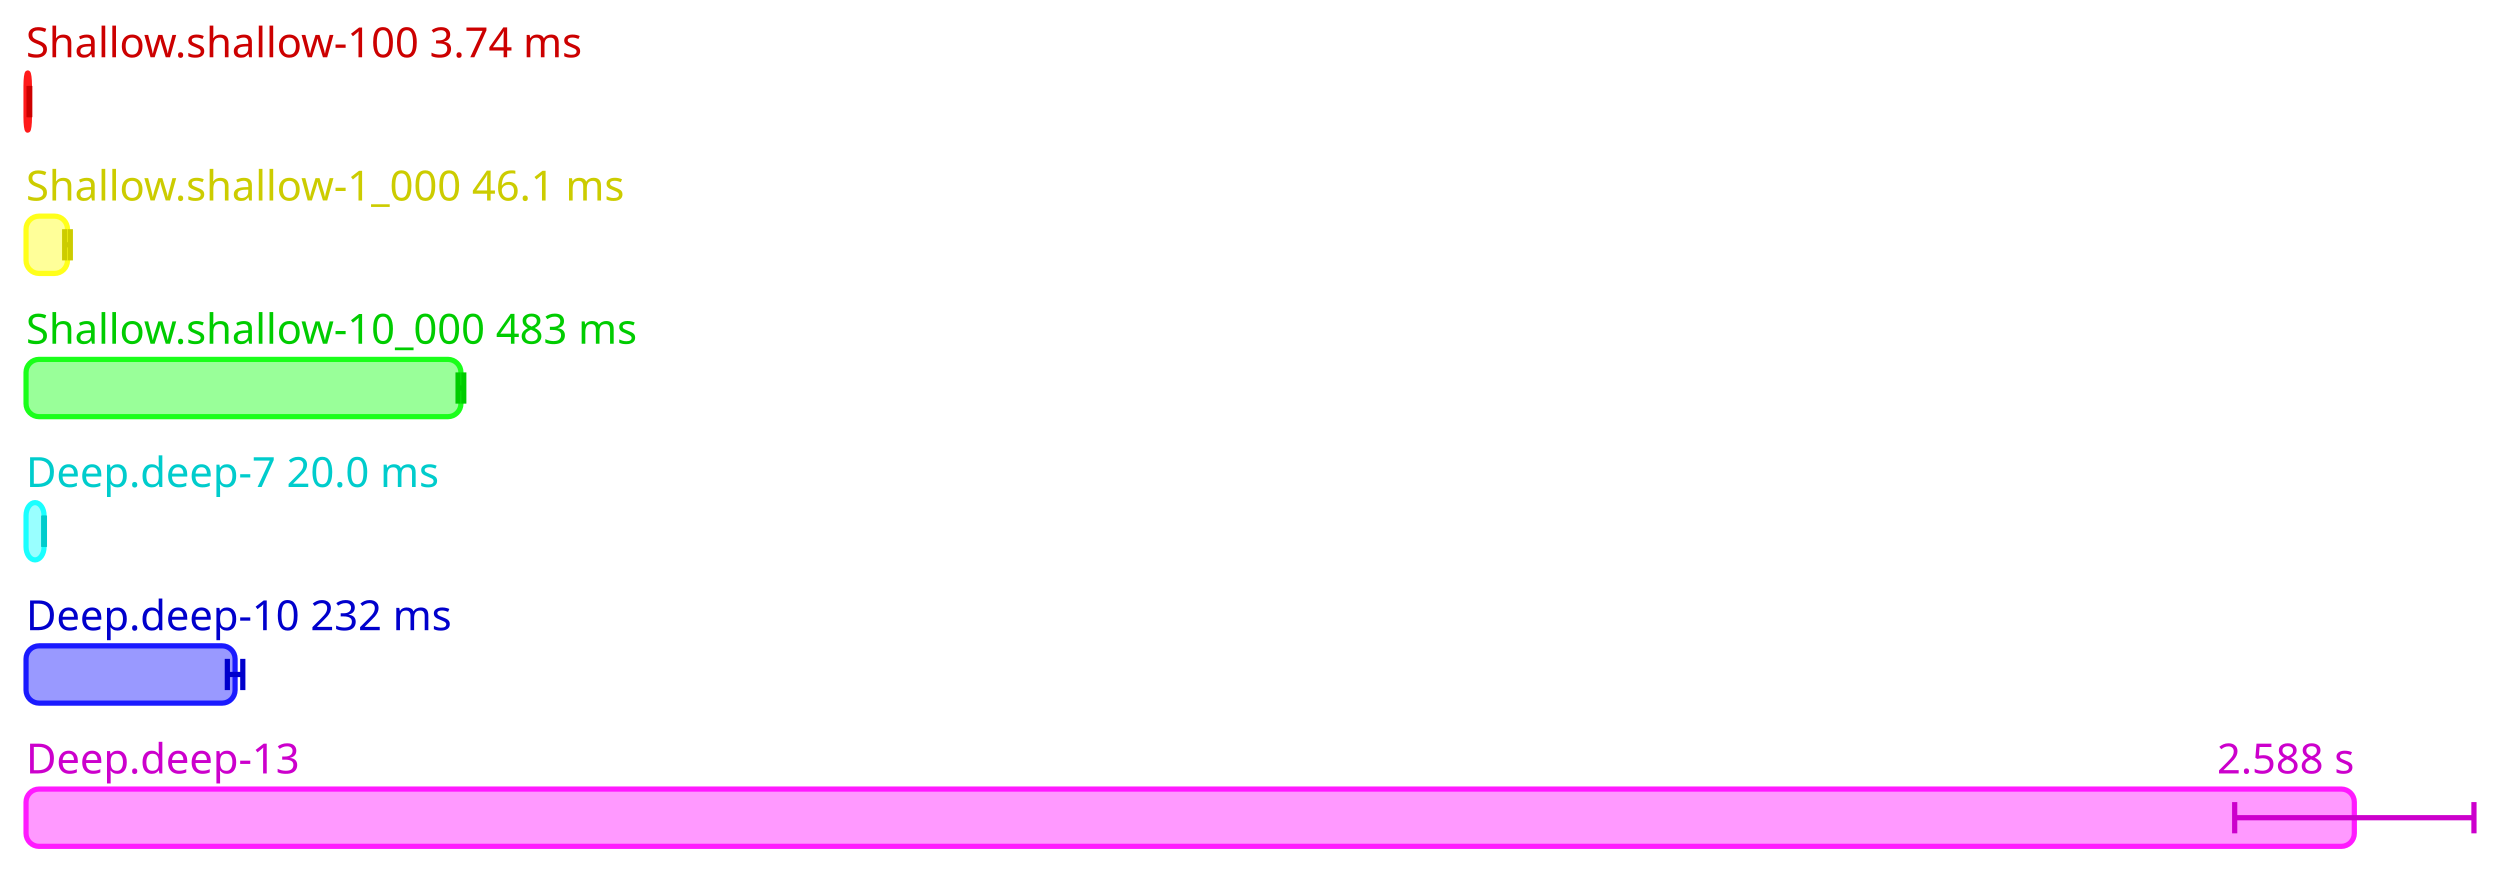
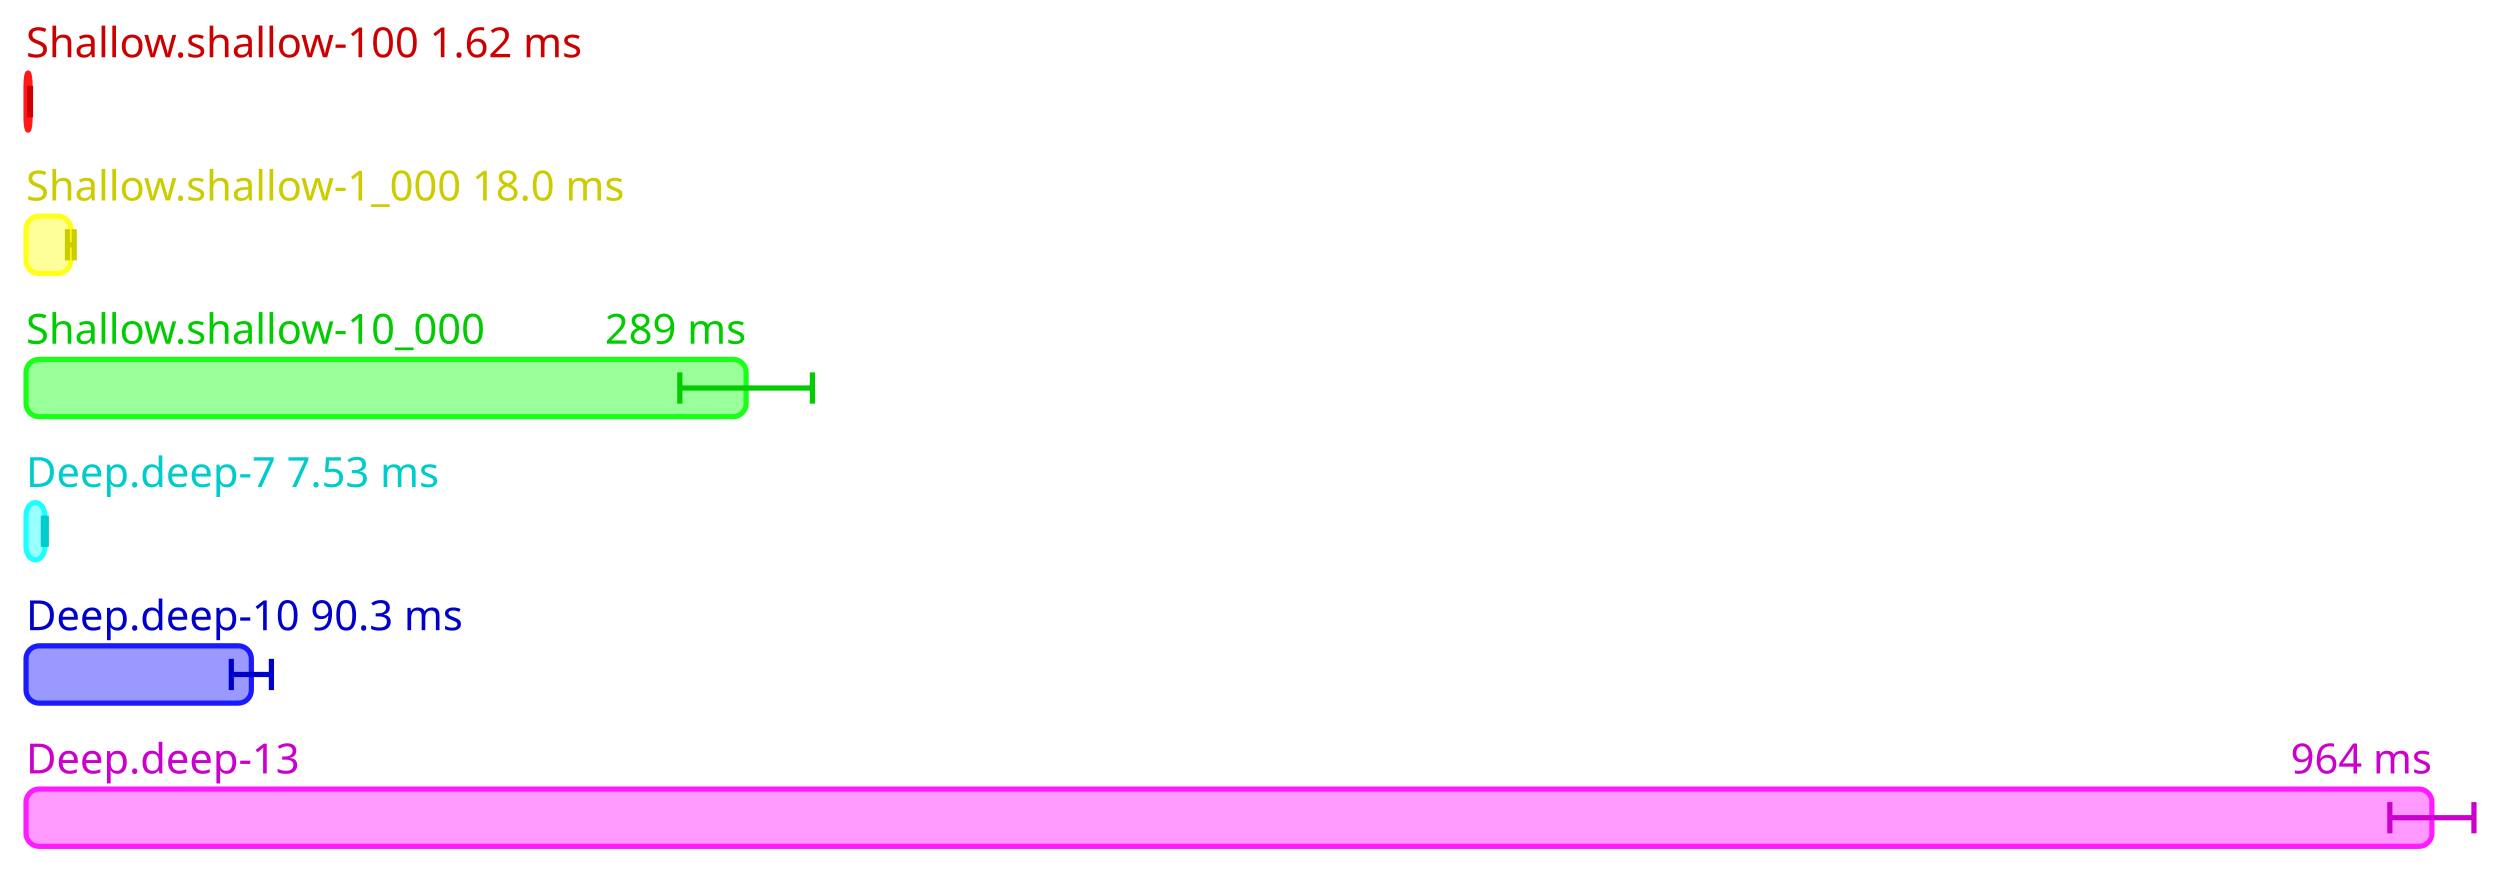
<svg xmlns="http://www.w3.org/2000/svg" height="337" width="960.0" font-size="16" font-family="sans-serif" stroke-width="2">
  <g transform="translate(10.0 0)">
-     <text fill="hsl(0, 100%, 40%)" y="22">Shallow.shallow-100 3.74 ms</text>
+     <text fill="hsl(0, 100%, 40%)" y="22">Shallow.shallow-100 1.62 ms</text>
    <g>
-       <rect y="28" rx="5" height="22" width="1.291" fill="hsl(0, 100%, 80%)" stroke="hsl(0, 100%, 55%)" />
+       <rect y="28" rx="5" height="22" width="1.552" fill="hsl(0, 100%, 80%)" stroke="hsl(0, 100%, 55%)" />
      <g stroke="hsl(0, 100%, 40%)">
-         <line x1="1.164" x2="1.417" y1="39" y2="39" />
-         <line x1="1.164" x2="1.164" y1="33" y2="45" />
-         <line x1="1.417" x2="1.417" y1="33" y2="45" />
+         <line x1="1.405" x2="1.699" y1="39" y2="39" />
+         <line x1="1.405" x2="1.405" y1="33" y2="45" />
+         <line x1="1.699" x2="1.699" y1="33" y2="45" />
      </g>
    </g>
-     <text fill="hsl(60, 100%, 40%)" y="77">Shallow.shallow-1_000 46.1 ms</text>
+     <text fill="hsl(60, 100%, 40%)" y="77">Shallow.shallow-1_000 18.0 ms</text>
    <g>
-       <rect y="83" rx="5" height="22" width="15.92" fill="hsl(60, 100%, 80%)" stroke="hsl(60, 100%, 55%)" />
+       <rect y="83" rx="5" height="22" width="17.202" fill="hsl(60, 100%, 80%)" stroke="hsl(60, 100%, 55%)" />
      <g stroke="hsl(60, 100%, 40%)">
-         <line x1="14.835" x2="17.006" y1="94" y2="94" />
-         <line x1="14.835" x2="14.835" y1="88" y2="100" />
-         <line x1="17.006" x2="17.006" y1="88" y2="100" />
+         <line x1="15.91" x2="18.495" y1="94" y2="94" />
+         <line x1="15.91" x2="15.91" y1="88" y2="100" />
+         <line x1="18.495" x2="18.495" y1="88" y2="100" />
      </g>
    </g>
-     <text fill="hsl(120, 100%, 40%)" y="132">Shallow.shallow-10_000 483  ms</text>
+     <g fill="hsl(120, 100%, 40%)">
+       <text y="132">Shallow.shallow-10_000</text>
+       <text y="132" x="276.508" text-anchor="end">289  ms</text>
+     </g>
    <g>
-       <rect y="138" rx="5" height="22" width="166.994" fill="hsl(120, 100%, 80%)" stroke="hsl(120, 100%, 55%)" />
+       <rect y="138" rx="5" height="22" width="276.508" fill="hsl(120, 100%, 80%)" stroke="hsl(120, 100%, 55%)" />
      <g stroke="hsl(120, 100%, 40%)">
-         <line x1="165.9" x2="168.088" y1="149" y2="149" />
-         <line x1="165.9" x2="165.9" y1="143" y2="155" />
-         <line x1="168.088" x2="168.088" y1="143" y2="155" />
+         <line x1="251.049" x2="301.967" y1="149" y2="149" />
+         <line x1="251.049" x2="251.049" y1="143" y2="155" />
+         <line x1="301.967" x2="301.967" y1="143" y2="155" />
      </g>
    </g>
-     <text fill="hsl(180, 100%, 40%)" y="187">Deep.deep-7 20.0 ms</text>
+     <text fill="hsl(180, 100%, 40%)" y="187">Deep.deep-7 7.53 ms</text>
    <g>
-       <rect y="193" rx="5" height="22" width="6.921" fill="hsl(180, 100%, 80%)" stroke="hsl(180, 100%, 55%)" />
+       <rect y="193" rx="5" height="22" width="7.212" fill="hsl(180, 100%, 80%)" stroke="hsl(180, 100%, 55%)" />
      <g stroke="hsl(180, 100%, 40%)">
-         <line x1="6.787" x2="7.054" y1="204" y2="204" />
-         <line x1="6.787" x2="6.787" y1="198" y2="210" />
-         <line x1="7.054" x2="7.054" y1="198" y2="210" />
+         <line x1="6.649" x2="7.775" y1="204" y2="204" />
+         <line x1="6.649" x2="6.649" y1="198" y2="210" />
+         <line x1="7.775" x2="7.775" y1="198" y2="210" />
      </g>
    </g>
-     <text fill="hsl(240, 100%, 40%)" y="242">Deep.deep-10 232  ms</text>
+     <text fill="hsl(240, 100%, 40%)" y="242">Deep.deep-10 90.3 ms</text>
    <g>
-       <rect y="248" rx="5" height="22" width="80.268" fill="hsl(240, 100%, 80%)" stroke="hsl(240, 100%, 55%)" />
+       <rect y="248" rx="5" height="22" width="86.523" fill="hsl(240, 100%, 80%)" stroke="hsl(240, 100%, 55%)" />
      <g stroke="hsl(240, 100%, 40%)">
-         <line x1="77.302" x2="83.233" y1="259" y2="259" />
-         <line x1="77.302" x2="77.302" y1="253" y2="265" />
-         <line x1="83.233" x2="83.233" y1="253" y2="265" />
+         <line x1="78.826" x2="94.221" y1="259" y2="259" />
+         <line x1="78.826" x2="78.826" y1="253" y2="265" />
+         <line x1="94.221" x2="94.221" y1="253" y2="265" />
      </g>
    </g>
    <g fill="hsl(300, 100%, 40%)">
      <text y="297">Deep.deep-13</text>
-       <text y="297" x="894.058" text-anchor="end">2.588 s</text>
+       <text y="297" x="923.851" text-anchor="end">964  ms</text>
    </g>
    <g>
-       <rect y="303" rx="5" height="22" width="894.058" fill="hsl(300, 100%, 80%)" stroke="hsl(300, 100%, 55%)" />
+       <rect y="303" rx="5" height="22" width="923.851" fill="hsl(300, 100%, 80%)" stroke="hsl(300, 100%, 55%)" />
      <g stroke="hsl(300, 100%, 40%)">
-         <line x1="848.117" x2="940.0" y1="314" y2="314" />
-         <line x1="848.117" x2="848.117" y1="308" y2="320" />
+         <line x1="907.703" x2="940.0" y1="314" y2="314" />
+         <line x1="907.703" x2="907.703" y1="308" y2="320" />
        <line x1="940.0" x2="940.0" y1="308" y2="320" />
      </g>
    </g>
  </g>
</svg>
